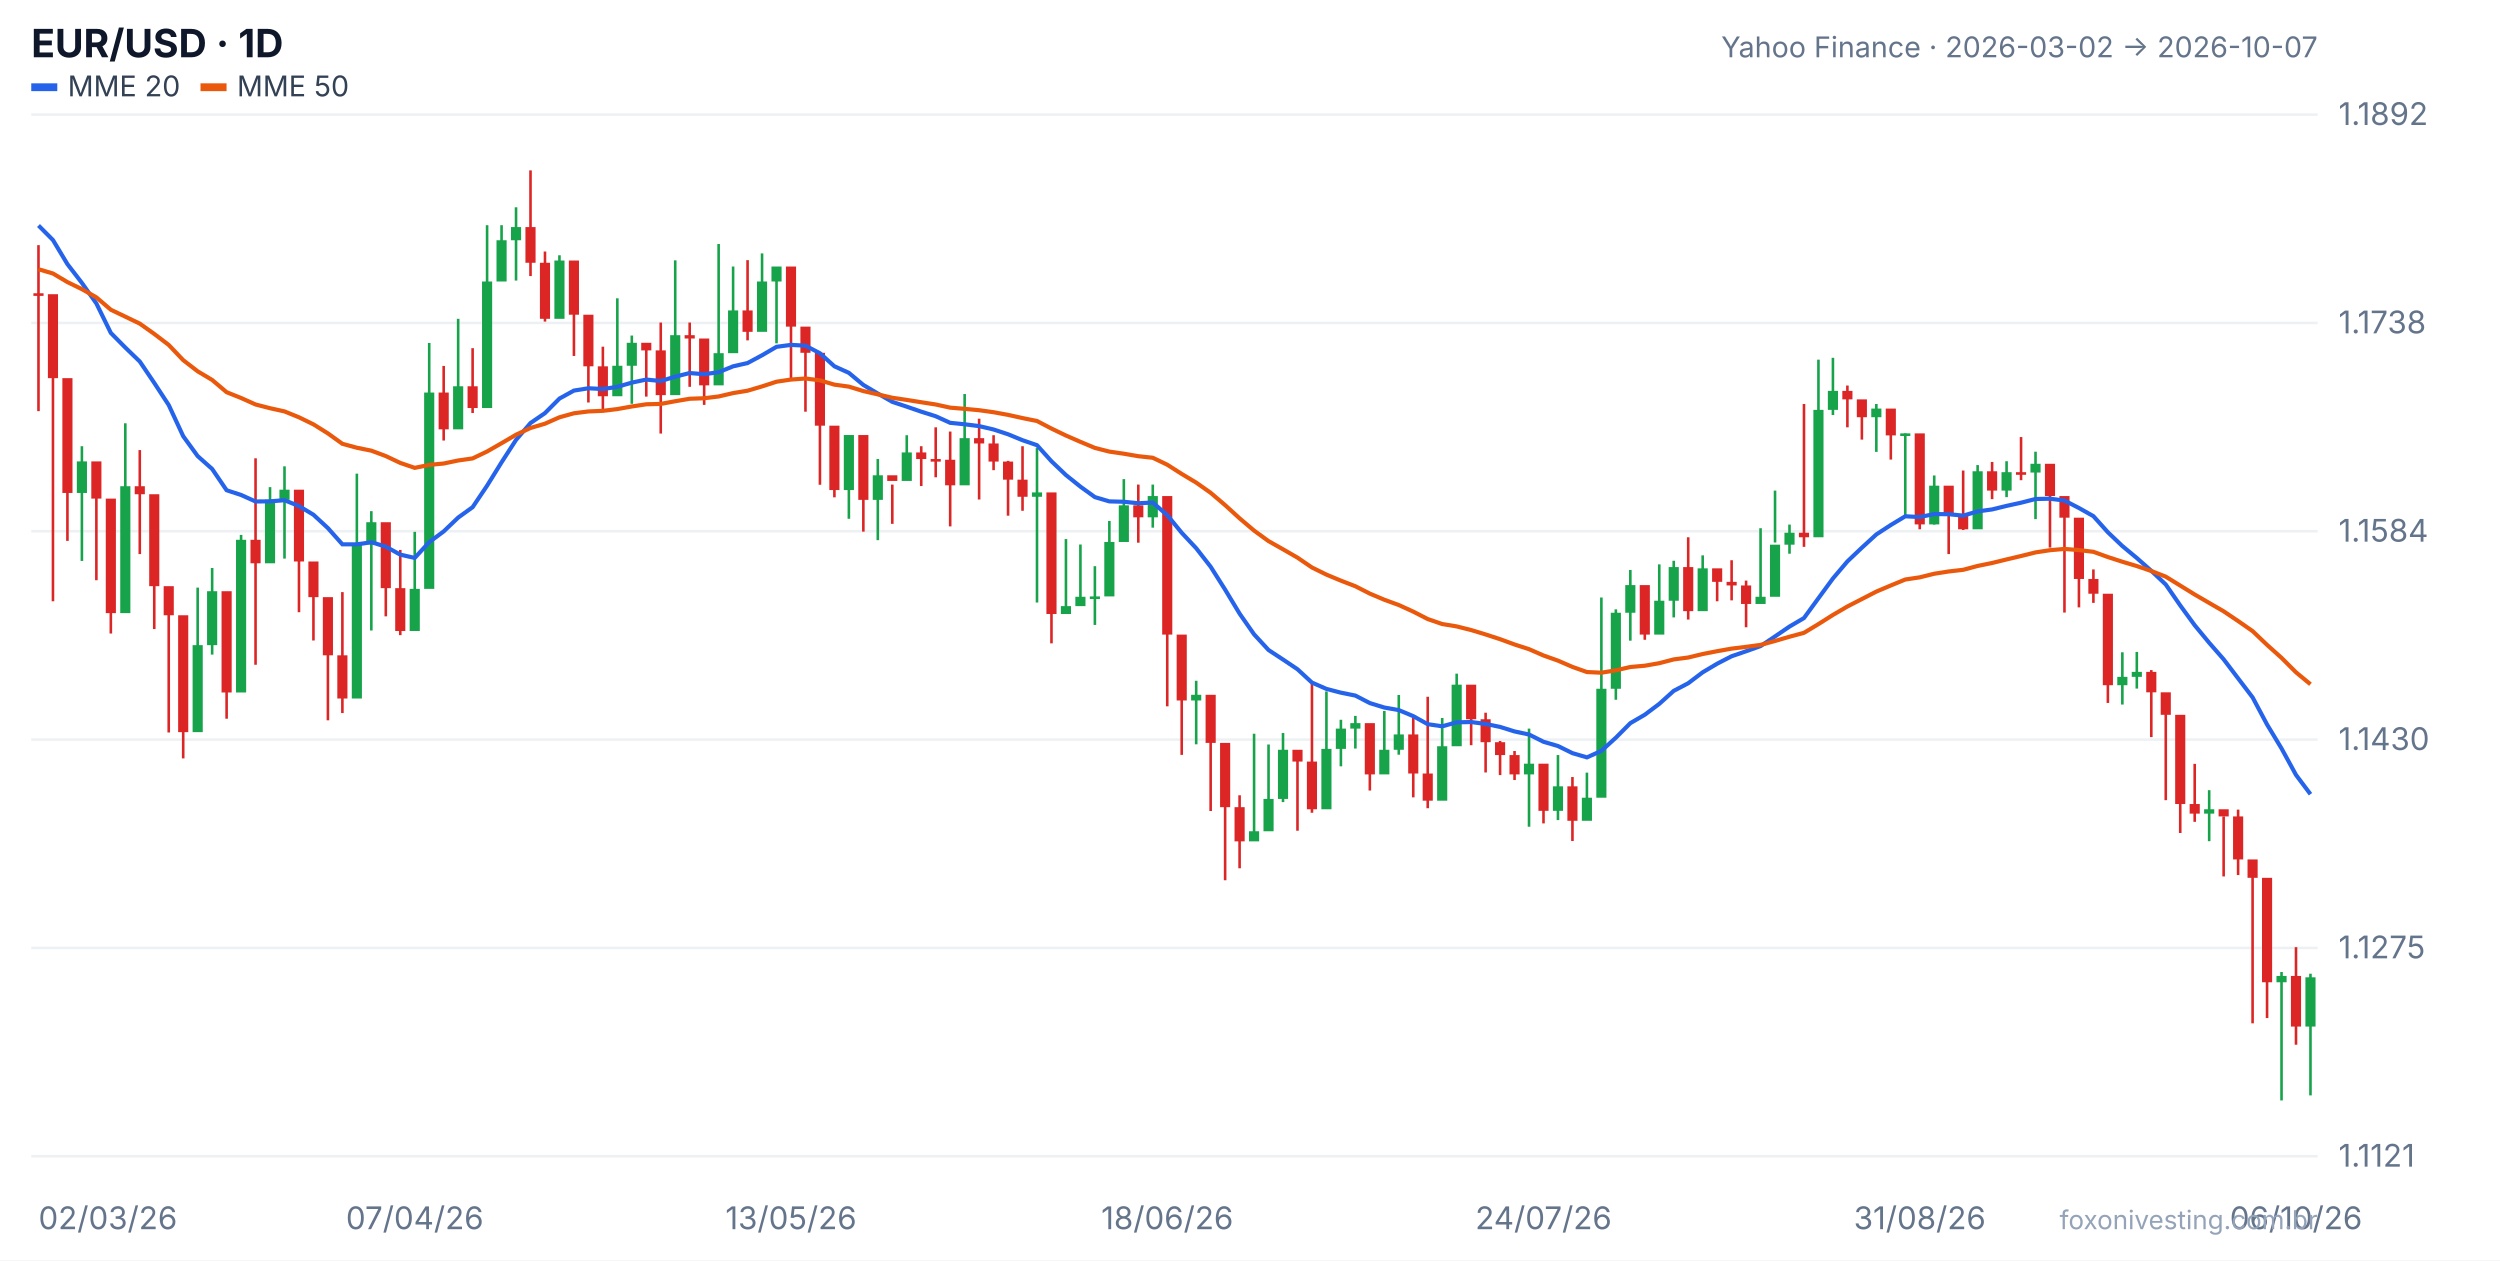
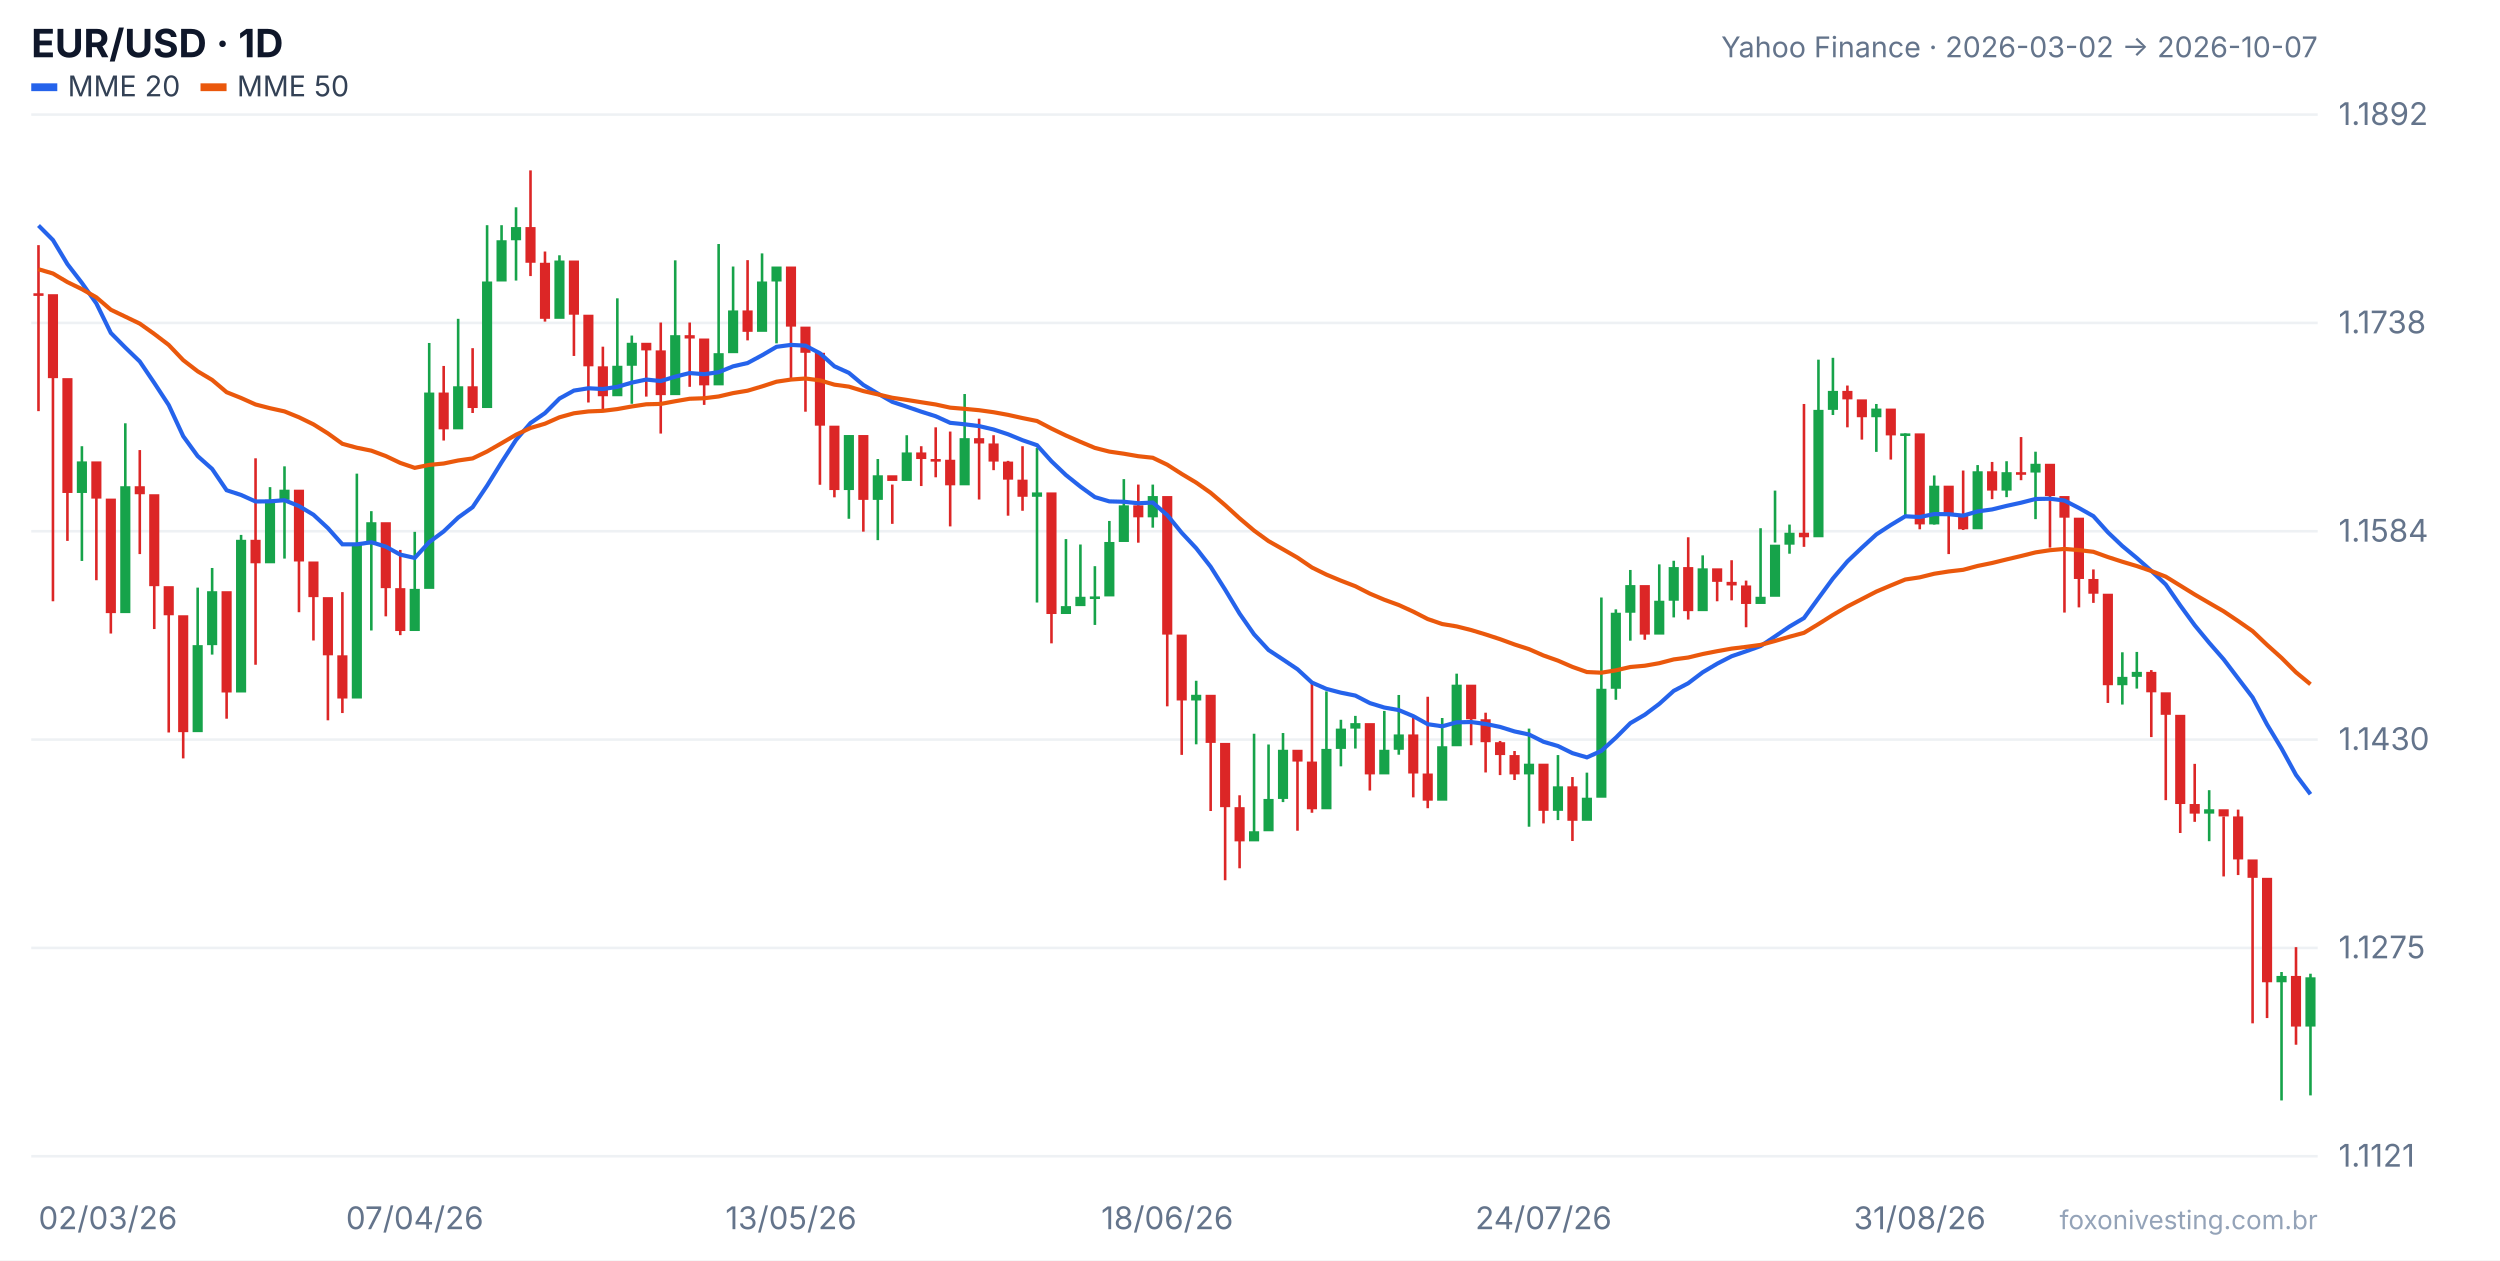
<svg xmlns="http://www.w3.org/2000/svg" viewBox="0 0 960 484" font-family="Inter,system-ui,sans-serif" font-size="12" role="img">
  <rect width="960" height="484" fill="#ffffff" />
  <text x="12" y="22" font-size="15" font-weight="700" fill="#0f172a">EUR/USD · 1D</text>
  <text x="890" y="22" font-size="11" fill="#64748b" text-anchor="end">Yahoo Finance · 2026-03-02 → 2026-10-07</text>
  <line x1="12" x2="890" y1="444" y2="444" stroke="#eef1f4" />
  <text x="898" y="448" fill="#64748b">1.1121</text>
  <line x1="12" x2="890" y1="364" y2="364" stroke="#eef1f4" />
  <text x="898" y="368" fill="#64748b">1.1275</text>
  <line x1="12" x2="890" y1="284" y2="284" stroke="#eef1f4" />
  <text x="898" y="288" fill="#64748b">1.1430</text>
  <line x1="12" x2="890" y1="204" y2="204" stroke="#eef1f4" />
  <text x="898" y="208" fill="#64748b">1.1584</text>
  <line x1="12" x2="890" y1="124" y2="124" stroke="#eef1f4" />
  <text x="898" y="128" fill="#64748b">1.1738</text>
  <line x1="12" x2="890" y1="44" y2="44" stroke="#eef1f4" />
  <text x="898" y="48" fill="#64748b">1.1892</text>
  <text x="14.778" y="472" fill="#64748b" text-anchor="start">02/03/26</text>
  <text x="159.259" y="472" fill="#64748b" text-anchor="middle">07/04/26</text>
  <text x="303.741" y="472" fill="#64748b" text-anchor="middle">13/05/26</text>
  <text x="448.222" y="472" fill="#64748b" text-anchor="middle">18/06/26</text>
  <text x="592.703" y="472" fill="#64748b" text-anchor="middle">24/07/26</text>
  <text x="737.184" y="472" fill="#64748b" text-anchor="middle">31/08/26</text>
-   <text x="881.665" y="472" fill="#64748b" text-anchor="middle">06/10/26</text>
  <line x1="14.778" x2="14.778" y1="94.131" y2="157.883" stroke="#dc2626" />
  <rect x="12.834" y="112.616" width="3.89" height="1" fill="#dc2626" />
  <line x1="20.335" x2="20.335" y1="140.099" y2="230.889" stroke="#dc2626" />
  <rect x="18.391" y="112.974" width="3.89" height="32.237" fill="#dc2626" />
  <line x1="25.892" x2="25.892" y1="167.194" y2="207.7" stroke="#dc2626" />
  <rect x="23.947" y="145.211" width="3.89" height="44.088" fill="#dc2626" />
  <line x1="31.449" x2="31.449" y1="171.347" y2="215.403" stroke="#16a34a" />
  <rect x="29.504" y="177.179" width="3.89" height="12.119" fill="#16a34a" />
  <line x1="37.006" x2="37.006" y1="183.981" y2="222.81" stroke="#dc2626" />
  <rect x="35.061" y="177.179" width="3.89" height="14.286" fill="#dc2626" />
  <line x1="42.563" x2="42.563" y1="198.932" y2="243.274" stroke="#dc2626" />
  <rect x="40.618" y="191.465" width="3.89" height="43.971" fill="#dc2626" />
  <line x1="48.12" x2="48.12" y1="162.542" y2="191.256" stroke="#16a34a" />
  <rect x="46.175" y="186.711" width="3.89" height="48.725" fill="#16a34a" />
  <line x1="53.677" x2="53.677" y1="172.824" y2="212.768" stroke="#dc2626" />
  <rect x="51.732" y="186.711" width="3.89" height="3.077" fill="#dc2626" />
  <line x1="59.234" x2="59.234" y1="212.56" y2="241.557" stroke="#dc2626" />
  <rect x="57.289" y="189.788" width="3.89" height="35.303" fill="#dc2626" />
  <line x1="64.791" x2="64.791" y1="232.336" y2="281.278" stroke="#dc2626" />
  <rect x="62.846" y="225.091" width="3.89" height="11.171" fill="#dc2626" />
  <line x1="70.348" x2="70.348" y1="246.843" y2="291.227" stroke="#dc2626" />
  <rect x="68.403" y="236.262" width="3.89" height="44.881" fill="#dc2626" />
  <line x1="75.905" x2="75.905" y1="225.643" y2="264.622" stroke="#16a34a" />
  <rect x="73.96" y="247.734" width="3.89" height="33.408" fill="#16a34a" />
  <line x1="81.462" x2="81.462" y1="218.105" y2="251.366" stroke="#16a34a" />
  <rect x="79.517" y="227.025" width="3.89" height="20.71" fill="#16a34a" />
  <line x1="87.019" x2="87.019" y1="228.544" y2="275.985" stroke="#dc2626" />
  <rect x="85.074" y="227.025" width="3.89" height="38.892" fill="#dc2626" />
  <line x1="92.576" x2="92.576" y1="205.406" y2="233.783" stroke="#16a34a" />
  <rect x="90.631" y="207.283" width="3.89" height="58.634" fill="#16a34a" />
  <line x1="98.133" x2="98.133" y1="175.986" y2="255.267" stroke="#dc2626" />
  <rect x="96.188" y="207.283" width="3.89" height="9.021" fill="#dc2626" />
  <line x1="103.69" x2="103.69" y1="187.061" y2="211.588" stroke="#16a34a" />
  <rect x="101.745" y="191.954" width="3.89" height="24.35" fill="#16a34a" />
  <line x1="109.247" x2="109.247" y1="179.074" y2="214.502" stroke="#16a34a" />
  <rect x="107.302" y="188.04" width="3.89" height="3.914" fill="#16a34a" />
  <line x1="114.804" x2="114.804" y1="209.089" y2="235.092" stroke="#dc2626" />
  <rect x="112.859" y="188.04" width="3.89" height="27.571" fill="#dc2626" />
  <line x1="120.361" x2="120.361" y1="222.949" y2="245.951" stroke="#dc2626" />
  <rect x="118.416" y="215.611" width="3.89" height="13.691" fill="#dc2626" />
  <line x1="125.918" x2="125.918" y1="235.367" y2="276.597" stroke="#dc2626" />
  <rect x="123.973" y="229.302" width="3.89" height="22.338" fill="#dc2626" />
  <line x1="131.475" x2="131.475" y1="227.37" y2="273.812" stroke="#dc2626" />
  <rect x="129.53" y="251.64" width="3.89" height="16.593" fill="#dc2626" />
  <line x1="137.032" x2="137.032" y1="181.878" y2="218.521" stroke="#16a34a" />
  <rect x="135.087" y="209.02" width="3.89" height="59.213" fill="#16a34a" />
  <line x1="142.589" x2="142.589" y1="196.282" y2="242.107" stroke="#16a34a" />
  <rect x="140.644" y="200.534" width="3.89" height="8.486" fill="#16a34a" />
  <line x1="148.146" x2="148.146" y1="222.257" y2="236.675" stroke="#dc2626" />
  <rect x="146.201" y="200.534" width="3.89" height="25.316" fill="#dc2626" />
  <line x1="153.703" x2="153.703" y1="211.172" y2="243.892" stroke="#dc2626" />
  <rect x="151.758" y="225.851" width="3.89" height="16.462" fill="#dc2626" />
  <line x1="159.259" x2="159.259" y1="204.224" y2="234.403" stroke="#16a34a" />
  <rect x="157.315" y="226.127" width="3.89" height="16.185" fill="#16a34a" />
  <line x1="164.816" x2="164.816" y1="131.702" y2="160.99" stroke="#16a34a" />
  <rect x="162.872" y="150.739" width="3.89" height="75.388" fill="#16a34a" />
  <line x1="170.373" x2="170.373" y1="140.525" y2="169.166" stroke="#dc2626" />
  <rect x="168.428" y="150.739" width="3.89" height="14.13" fill="#dc2626" />
  <line x1="175.93" x2="175.93" y1="122.424" y2="155.127" stroke="#16a34a" />
  <rect x="173.985" y="148.331" width="3.89" height="16.538" fill="#16a34a" />
  <line x1="181.487" x2="181.487" y1="133.697" y2="158.59" stroke="#dc2626" />
  <rect x="179.542" y="148.331" width="3.89" height="8.351" fill="#dc2626" />
  <line x1="187.044" x2="187.044" y1="86.474" y2="114.265" stroke="#16a34a" />
  <rect x="185.099" y="108.095" width="3.89" height="48.587" fill="#16a34a" />
  <line x1="192.601" x2="192.601" y1="86.474" y2="105.437" stroke="#16a34a" />
  <rect x="190.656" y="92.255" width="3.89" height="15.84" fill="#16a34a" />
  <line x1="198.158" x2="198.158" y1="79.596" y2="107.736" stroke="#16a34a" />
  <rect x="196.213" y="87.198" width="3.89" height="5.057" fill="#16a34a" />
  <line x1="203.715" x2="203.715" y1="65.429" y2="106.012" stroke="#dc2626" />
  <rect x="201.77" y="87.198" width="3.89" height="13.707" fill="#dc2626" />
  <line x1="209.272" x2="209.272" y1="96.583" y2="123.496" stroke="#dc2626" />
  <rect x="207.327" y="100.905" width="3.89" height="21.519" fill="#dc2626" />
  <line x1="214.829" x2="214.829" y1="98.025" y2="121.424" stroke="#16a34a" />
  <rect x="212.884" y="100.041" width="3.89" height="22.383" fill="#16a34a" />
  <line x1="220.386" x2="220.386" y1="112.114" y2="136.686" stroke="#dc2626" />
  <rect x="218.441" y="100.041" width="3.89" height="20.81" fill="#dc2626" />
  <line x1="225.943" x2="225.943" y1="135.263" y2="154.561" stroke="#dc2626" />
  <rect x="223.998" y="120.851" width="3.89" height="19.816" fill="#dc2626" />
  <line x1="231.5" x2="231.5" y1="133.127" y2="157.671" stroke="#dc2626" />
  <rect x="229.555" y="140.668" width="3.89" height="11.488" fill="#dc2626" />
  <line x1="237.057" x2="237.057" y1="114.552" y2="140.738" stroke="#16a34a" />
  <rect x="235.112" y="140.454" width="3.89" height="11.702" fill="#16a34a" />
  <line x1="242.614" x2="242.614" y1="128.85" y2="155.056" stroke="#16a34a" />
  <rect x="240.669" y="131.631" width="3.89" height="8.824" fill="#16a34a" />
  <line x1="248.171" x2="248.171" y1="132.414" y2="152.297" stroke="#dc2626" />
  <rect x="246.226" y="131.631" width="3.89" height="2.92" fill="#dc2626" />
  <line x1="253.728" x2="253.728" y1="123.853" y2="166.49" stroke="#dc2626" />
  <rect x="251.783" y="134.551" width="3.89" height="17.18" fill="#dc2626" />
  <line x1="259.285" x2="259.285" y1="99.969" y2="133.768" stroke="#16a34a" />
  <rect x="257.34" y="128.708" width="3.89" height="23.023" fill="#16a34a" />
  <line x1="264.842" x2="264.842" y1="123.853" y2="148.543" stroke="#dc2626" />
  <rect x="262.897" y="128.708" width="3.89" height="1.284" fill="#dc2626" />
  <line x1="270.399" x2="270.399" y1="135.263" y2="155.481" stroke="#dc2626" />
  <rect x="268.454" y="129.991" width="3.89" height="17.985" fill="#dc2626" />
  <line x1="275.956" x2="275.956" y1="93.699" y2="137.255" stroke="#16a34a" />
  <rect x="274.011" y="135.619" width="3.89" height="12.357" fill="#16a34a" />
  <line x1="281.513" x2="281.513" y1="102.345" y2="119.564" stroke="#16a34a" />
  <rect x="279.568" y="119.206" width="3.89" height="16.413" fill="#16a34a" />
  <line x1="287.07" x2="287.07" y1="99.897" y2="130.704" stroke="#dc2626" />
  <rect x="285.125" y="119.206" width="3.89" height="8.217" fill="#dc2626" />
  <line x1="292.627" x2="292.627" y1="97.304" y2="118.204" stroke="#16a34a" />
  <rect x="290.682" y="108.095" width="3.89" height="19.328" fill="#16a34a" />
  <line x1="298.184" x2="298.184" y1="103.064" y2="131.844" stroke="#16a34a" />
  <rect x="296.239" y="102.345" width="3.89" height="5.75" fill="#16a34a" />
  <line x1="303.741" x2="303.741" y1="121.709" y2="145.708" stroke="#dc2626" />
  <rect x="301.796" y="102.345" width="3.89" height="23.079" fill="#dc2626" />
  <line x1="309.297" x2="309.297" y1="132.628" y2="158.095" stroke="#dc2626" />
  <rect x="307.353" y="125.424" width="3.89" height="10.052" fill="#dc2626" />
  <line x1="314.854" x2="314.854" y1="162.189" y2="186.151" stroke="#dc2626" />
  <rect x="312.909" y="135.476" width="3.89" height="27.983" fill="#dc2626" />
  <line x1="320.411" x2="320.411" y1="165.01" y2="190.976" stroke="#dc2626" />
  <rect x="318.466" y="163.459" width="3.89" height="24.721" fill="#dc2626" />
  <line x1="325.968" x2="325.968" y1="167.124" y2="199.21" stroke="#16a34a" />
  <rect x="324.023" y="167.054" width="3.89" height="21.126" fill="#16a34a" />
  <line x1="331.525" x2="331.525" y1="172.753" y2="204.154" stroke="#dc2626" />
  <rect x="329.58" y="167.054" width="3.89" height="24.9" fill="#dc2626" />
  <line x1="337.082" x2="337.082" y1="176.266" y2="207.422" stroke="#16a34a" />
  <rect x="335.137" y="182.509" width="3.89" height="9.445" fill="#16a34a" />
  <line x1="342.639" x2="342.639" y1="186.081" y2="201.161" stroke="#dc2626" />
  <rect x="340.694" y="182.509" width="3.89" height="2.171" fill="#dc2626" />
  <line x1="348.196" x2="348.196" y1="167.124" y2="179.916" stroke="#16a34a" />
  <rect x="346.251" y="173.737" width="3.89" height="10.943" fill="#16a34a" />
  <line x1="353.753" x2="353.753" y1="171.347" y2="186.64" stroke="#dc2626" />
  <rect x="351.808" y="173.737" width="3.89" height="2.529" fill="#dc2626" />
  <line x1="359.31" x2="359.31" y1="164.094" y2="183.28" stroke="#dc2626" />
  <rect x="357.365" y="176.266" width="3.89" height="1" fill="#dc2626" />
  <line x1="364.867" x2="364.867" y1="165.715" y2="202.135" stroke="#dc2626" />
  <rect x="362.922" y="176.547" width="3.89" height="9.814" fill="#dc2626" />
  <line x1="370.424" x2="370.424" y1="151.306" y2="182.228" stroke="#16a34a" />
  <rect x="368.479" y="168.251" width="3.89" height="18.11" fill="#16a34a" />
  <line x1="375.981" x2="375.981" y1="160.778" y2="191.814" stroke="#dc2626" />
  <rect x="374.036" y="168.251" width="3.89" height="2.041" fill="#dc2626" />
  <line x1="381.538" x2="381.538" y1="167.124" y2="180.547" stroke="#dc2626" />
  <rect x="379.593" y="170.292" width="3.89" height="6.957" fill="#dc2626" />
  <line x1="387.095" x2="387.095" y1="176.968" y2="198.025" stroke="#dc2626" />
  <rect x="385.15" y="177.249" width="3.89" height="6.941" fill="#dc2626" />
  <line x1="392.652" x2="392.652" y1="171.347" y2="196.142" stroke="#dc2626" />
  <rect x="390.707" y="184.19" width="3.89" height="6.576" fill="#dc2626" />
  <line x1="398.209" x2="398.209" y1="172.05" y2="231.371" stroke="#16a34a" />
  <rect x="396.264" y="189.089" width="3.89" height="1.678" fill="#16a34a" />
  <line x1="403.766" x2="403.766" y1="219.351" y2="247.048" stroke="#dc2626" />
  <rect x="401.821" y="189.089" width="3.89" height="46.692" fill="#dc2626" />
  <line x1="409.323" x2="409.323" y1="207.004" y2="233.025" stroke="#16a34a" />
  <rect x="407.378" y="232.75" width="3.89" height="3.03" fill="#16a34a" />
  <line x1="414.88" x2="414.88" y1="209.089" y2="229.854" stroke="#16a34a" />
  <rect x="412.935" y="229.164" width="3.89" height="3.586" fill="#16a34a" />
  <line x1="420.437" x2="420.437" y1="217.412" y2="239.976" stroke="#16a34a" />
  <rect x="418.492" y="229.026" width="3.89" height="1" fill="#16a34a" />
  <line x1="425.994" x2="425.994" y1="200.046" y2="217.412" stroke="#16a34a" />
  <rect x="424.049" y="208.117" width="3.89" height="20.909" fill="#16a34a" />
  <line x1="431.551" x2="431.551" y1="183.981" y2="198.443" stroke="#16a34a" />
  <rect x="429.606" y="194.049" width="3.89" height="14.068" fill="#16a34a" />
  <line x1="437.108" x2="437.108" y1="186.081" y2="208.394" stroke="#dc2626" />
  <rect x="435.163" y="194.049" width="3.89" height="4.604" fill="#dc2626" />
  <line x1="442.665" x2="442.665" y1="186.081" y2="202.623" stroke="#16a34a" />
  <rect x="440.72" y="190.487" width="3.89" height="8.166" fill="#16a34a" />
  <line x1="448.222" x2="448.222" y1="231.923" y2="271.228" stroke="#dc2626" />
  <rect x="446.277" y="190.487" width="3.89" height="53.199" fill="#dc2626" />
  <line x1="453.778" x2="453.778" y1="260.05" y2="289.876" stroke="#dc2626" />
  <rect x="451.834" y="243.686" width="3.89" height="25.296" fill="#dc2626" />
  <line x1="459.335" x2="459.335" y1="261.416" y2="285.817" stroke="#16a34a" />
  <rect x="457.391" y="266.802" width="3.89" height="2.179" fill="#16a34a" />
  <line x1="464.892" x2="464.892" y1="279.108" y2="311.429" stroke="#dc2626" />
  <rect x="462.947" y="266.802" width="3.89" height="18.473" fill="#dc2626" />
  <line x1="470.449" x2="470.449" y1="307.467" y2="338.017" stroke="#dc2626" />
  <rect x="468.504" y="285.275" width="3.89" height="24.676" fill="#dc2626" />
  <line x1="476.006" x2="476.006" y1="305.383" y2="333.425" stroke="#dc2626" />
  <rect x="474.061" y="309.952" width="3.89" height="13.131" fill="#dc2626" />
  <line x1="481.563" x2="481.563" y1="281.753" y2="322.749" stroke="#16a34a" />
  <rect x="479.618" y="319.203" width="3.89" height="3.879" fill="#16a34a" />
  <line x1="487.12" x2="487.12" y1="285.885" y2="308.81" stroke="#16a34a" />
  <rect x="485.175" y="306.795" width="3.89" height="12.409" fill="#16a34a" />
  <line x1="492.677" x2="492.677" y1="281.481" y2="308.004" stroke="#16a34a" />
  <rect x="490.732" y="287.915" width="3.89" height="18.879" fill="#16a34a" />
  <line x1="498.234" x2="498.234" y1="290.619" y2="319.002" stroke="#dc2626" />
  <rect x="496.289" y="287.915" width="3.89" height="4.528" fill="#dc2626" />
  <line x1="503.791" x2="503.791" y1="262.166" y2="312.1" stroke="#dc2626" />
  <rect x="501.846" y="292.443" width="3.89" height="18.315" fill="#dc2626" />
  <line x1="509.348" x2="509.348" y1="265.508" y2="288.389" stroke="#16a34a" />
  <rect x="507.403" y="287.577" width="3.89" height="23.181" fill="#16a34a" />
  <line x1="514.905" x2="514.905" y1="276.393" y2="294.267" stroke="#16a34a" />
  <rect x="512.96" y="279.787" width="3.89" height="7.79" fill="#16a34a" />
  <line x1="520.462" x2="520.462" y1="274.899" y2="287.441" stroke="#16a34a" />
  <rect x="518.517" y="277.683" width="3.89" height="2.103" fill="#16a34a" />
  <line x1="526.019" x2="526.019" y1="282.498" y2="303.567" stroke="#dc2626" />
  <rect x="524.074" y="277.683" width="3.89" height="19.687" fill="#dc2626" />
  <line x1="531.576" x2="531.576" y1="272.996" y2="288.321" stroke="#16a34a" />
  <rect x="529.631" y="287.915" width="3.89" height="9.455" fill="#16a34a" />
  <line x1="537.133" x2="537.133" y1="266.87" y2="289.808" stroke="#16a34a" />
  <rect x="535.188" y="282.024" width="3.89" height="5.891" fill="#16a34a" />
  <line x1="542.69" x2="542.69" y1="275.646" y2="306.189" stroke="#dc2626" />
  <rect x="540.745" y="282.024" width="3.89" height="15.008" fill="#dc2626" />
  <line x1="548.247" x2="548.247" y1="267.552" y2="310.355" stroke="#dc2626" />
  <rect x="546.302" y="297.032" width="3.89" height="10.435" fill="#dc2626" />
  <line x1="553.804" x2="553.804" y1="275.714" y2="295.953" stroke="#16a34a" />
  <rect x="551.859" y="286.561" width="3.89" height="20.906" fill="#16a34a" />
  <line x1="559.361" x2="559.361" y1="258.685" y2="279.447" stroke="#16a34a" />
  <rect x="557.416" y="262.917" width="3.89" height="23.645" fill="#16a34a" />
  <line x1="564.918" x2="564.918" y1="271.635" y2="286.156" stroke="#dc2626" />
  <rect x="562.973" y="262.917" width="3.89" height="13.273" fill="#dc2626" />
  <line x1="570.475" x2="570.475" y1="273.676" y2="296.628" stroke="#dc2626" />
  <rect x="568.53" y="276.189" width="3.89" height="8.815" fill="#dc2626" />
  <line x1="576.032" x2="576.032" y1="284.53" y2="297.639" stroke="#dc2626" />
  <rect x="574.087" y="285.004" width="3.89" height="4.939" fill="#dc2626" />
  <line x1="581.589" x2="581.589" y1="288.389" y2="299.526" stroke="#dc2626" />
  <rect x="579.644" y="289.944" width="3.89" height="7.426" fill="#dc2626" />
  <line x1="587.146" x2="587.146" y1="279.787" y2="317.462" stroke="#16a34a" />
  <rect x="585.201" y="293.254" width="3.89" height="4.116" fill="#16a34a" />
  <line x1="592.703" x2="592.703" y1="299.392" y2="316.189" stroke="#dc2626" />
  <rect x="590.758" y="293.254" width="3.89" height="18.107" fill="#dc2626" />
  <line x1="598.259" x2="598.259" y1="289.944" y2="314.916" stroke="#16a34a" />
  <rect x="596.315" y="301.951" width="3.89" height="9.41" fill="#16a34a" />
  <line x1="603.816" x2="603.816" y1="298.381" y2="322.949" stroke="#dc2626" />
  <rect x="601.872" y="301.951" width="3.89" height="13.233" fill="#dc2626" />
  <line x1="609.373" x2="609.373" y1="296.696" y2="311.831" stroke="#16a34a" />
  <rect x="607.428" y="306.324" width="3.89" height="8.86" fill="#16a34a" />
  <line x1="614.93" x2="614.93" y1="229.44" y2="281.007" stroke="#16a34a" />
  <rect x="612.985" y="264.485" width="3.89" height="41.839" fill="#16a34a" />
  <line x1="620.487" x2="620.487" y1="233.99" y2="268.709" stroke="#16a34a" />
  <rect x="618.542" y="235.298" width="3.89" height="29.187" fill="#16a34a" />
  <line x1="626.044" x2="626.044" y1="218.866" y2="246.02" stroke="#16a34a" />
  <rect x="624.099" y="224.676" width="3.89" height="10.622" fill="#16a34a" />
  <line x1="631.601" x2="631.601" y1="231.233" y2="245.677" stroke="#dc2626" />
  <rect x="629.656" y="224.676" width="3.89" height="19.01" fill="#dc2626" />
  <line x1="637.158" x2="637.158" y1="216.72" y2="233.232" stroke="#16a34a" />
  <rect x="635.213" y="230.682" width="3.89" height="13.004" fill="#16a34a" />
  <line x1="642.715" x2="642.715" y1="215.334" y2="237.088" stroke="#16a34a" />
  <rect x="640.77" y="217.759" width="3.89" height="12.924" fill="#16a34a" />
  <line x1="648.272" x2="648.272" y1="206.31" y2="237.914" stroke="#dc2626" />
  <rect x="646.327" y="217.759" width="3.89" height="16.92" fill="#dc2626" />
  <line x1="653.829" x2="653.829" y1="213.254" y2="224.4" stroke="#16a34a" />
  <rect x="651.884" y="218.244" width="3.89" height="16.435" fill="#16a34a" />
  <line x1="659.386" x2="659.386" y1="220.181" y2="230.889" stroke="#dc2626" />
  <rect x="657.441" y="218.244" width="3.89" height="5.188" fill="#dc2626" />
  <line x1="664.943" x2="664.943" y1="215.126" y2="230.544" stroke="#dc2626" />
  <rect x="662.998" y="223.432" width="3.89" height="1.383" fill="#dc2626" />
  <line x1="670.5" x2="670.5" y1="222.949" y2="240.87" stroke="#dc2626" />
  <rect x="668.555" y="224.815" width="3.89" height="7.108" fill="#dc2626" />
  <line x1="676.057" x2="676.057" y1="202.832" y2="230.613" stroke="#16a34a" />
  <rect x="674.112" y="229.164" width="3.89" height="2.759" fill="#16a34a" />
  <line x1="681.614" x2="681.614" y1="188.39" y2="208.325" stroke="#16a34a" />
  <rect x="679.669" y="209.158" width="3.89" height="20.006" fill="#16a34a" />
  <line x1="687.171" x2="687.171" y1="201.439" y2="212.63" stroke="#16a34a" />
  <rect x="685.226" y="204.571" width="3.89" height="4.587" fill="#16a34a" />
  <line x1="692.728" x2="692.728" y1="155.127" y2="209.992" stroke="#dc2626" />
  <rect x="690.783" y="204.571" width="3.89" height="1.739" fill="#dc2626" />
  <line x1="698.285" x2="698.285" y1="138.109" y2="159.226" stroke="#16a34a" />
  <rect x="696.34" y="157.389" width="3.89" height="48.921" fill="#16a34a" />
  <line x1="703.842" x2="703.842" y1="137.397" y2="159.367" stroke="#16a34a" />
  <rect x="701.897" y="150.102" width="3.89" height="7.287" fill="#16a34a" />
  <line x1="709.399" x2="709.399" y1="148.048" y2="164.094" stroke="#dc2626" />
  <rect x="707.454" y="150.102" width="3.89" height="3.257" fill="#dc2626" />
  <line x1="714.956" x2="714.956" y1="156.541" y2="168.814" stroke="#dc2626" />
  <rect x="713.011" y="153.359" width="3.89" height="6.855" fill="#dc2626" />
  <line x1="720.513" x2="720.513" y1="155.127" y2="173.526" stroke="#16a34a" />
  <rect x="718.568" y="156.894" width="3.89" height="3.32" fill="#16a34a" />
  <line x1="726.07" x2="726.07" y1="163.601" y2="176.477" stroke="#dc2626" />
  <rect x="724.125" y="156.894" width="3.89" height="10.3" fill="#dc2626" />
  <line x1="731.627" x2="731.627" y1="166.42" y2="197.956" stroke="#16a34a" />
  <rect x="729.682" y="166.42" width="3.89" height="1" fill="#16a34a" />
  <line x1="737.184" x2="737.184" y1="183.981" y2="203.25" stroke="#dc2626" />
  <rect x="735.239" y="166.42" width="3.89" height="34.95" fill="#dc2626" />
  <line x1="742.741" x2="742.741" y1="182.579" y2="201.439" stroke="#16a34a" />
  <rect x="740.796" y="186.501" width="3.89" height="14.869" fill="#16a34a" />
  <line x1="748.297" x2="748.297" y1="193.141" y2="212.768" stroke="#dc2626" />
  <rect x="746.353" y="186.501" width="3.89" height="11.455" fill="#dc2626" />
  <line x1="753.854" x2="753.854" y1="180.686" y2="203.528" stroke="#dc2626" />
  <rect x="751.909" y="197.956" width="3.89" height="5.294" fill="#dc2626" />
  <line x1="759.411" x2="759.411" y1="178.582" y2="202.205" stroke="#16a34a" />
  <rect x="757.466" y="180.967" width="3.89" height="22.283" fill="#16a34a" />
  <line x1="764.968" x2="764.968" y1="177.389" y2="191.675" stroke="#dc2626" />
  <rect x="763.023" y="180.967" width="3.89" height="7.423" fill="#dc2626" />
  <line x1="770.525" x2="770.525" y1="177.109" y2="190.906" stroke="#16a34a" />
  <rect x="768.58" y="181.317" width="3.89" height="7.072" fill="#16a34a" />
  <line x1="776.082" x2="776.082" y1="167.828" y2="184.4" stroke="#dc2626" />
  <rect x="774.137" y="181.317" width="3.89" height="1" fill="#dc2626" />
  <line x1="781.639" x2="781.639" y1="173.456" y2="199.35" stroke="#16a34a" />
  <rect x="779.694" y="178.092" width="3.89" height="3.366" fill="#16a34a" />
  <line x1="787.196" x2="787.196" y1="185.381" y2="210.27" stroke="#dc2626" />
  <rect x="785.251" y="178.092" width="3.89" height="12.395" fill="#dc2626" />
  <line x1="792.753" x2="792.753" y1="197.956" y2="235.229" stroke="#dc2626" />
  <rect x="790.808" y="190.487" width="3.89" height="8.305" fill="#dc2626" />
  <line x1="798.31" x2="798.31" y1="220.181" y2="233.232" stroke="#dc2626" />
  <rect x="796.365" y="198.792" width="3.89" height="23.534" fill="#dc2626" />
  <line x1="803.867" x2="803.867" y1="218.659" y2="231.509" stroke="#dc2626" />
  <rect x="801.922" y="222.326" width="3.89" height="5.665" fill="#dc2626" />
  <line x1="809.424" x2="809.424" y1="248.625" y2="269.935" stroke="#dc2626" />
  <rect x="807.479" y="227.991" width="3.89" height="35.131" fill="#dc2626" />
  <line x1="814.981" x2="814.981" y1="250.476" y2="270.547" stroke="#16a34a" />
  <rect x="813.036" y="259.914" width="3.89" height="3.208" fill="#16a34a" />
  <line x1="820.538" x2="820.538" y1="250.338" y2="264.417" stroke="#16a34a" />
  <rect x="818.593" y="258.002" width="3.89" height="1.912" fill="#16a34a" />
  <line x1="826.095" x2="826.095" y1="257.318" y2="283.04" stroke="#dc2626" />
  <rect x="824.15" y="258.002" width="3.89" height="7.847" fill="#dc2626" />
  <line x1="831.652" x2="831.652" y1="272.996" y2="307.265" stroke="#dc2626" />
  <rect x="829.707" y="265.849" width="3.89" height="8.642" fill="#dc2626" />
  <line x1="837.209" x2="837.209" y1="299.392" y2="319.872" stroke="#dc2626" />
  <rect x="835.264" y="274.491" width="3.89" height="34.253" fill="#dc2626" />
  <line x1="842.766" x2="842.766" y1="293.321" y2="315.586" stroke="#dc2626" />
  <rect x="840.821" y="308.743" width="3.89" height="3.692" fill="#dc2626" />
  <line x1="848.323" x2="848.323" y1="303.432" y2="323.016" stroke="#16a34a" />
  <rect x="846.378" y="310.758" width="3.89" height="1.677" fill="#16a34a" />
  <line x1="853.88" x2="853.88" y1="313.508" y2="336.554" stroke="#dc2626" />
  <rect x="851.935" y="310.758" width="3.89" height="2.75" fill="#dc2626" />
  <line x1="859.437" x2="859.437" y1="310.892" y2="336.021" stroke="#dc2626" />
  <rect x="857.492" y="313.508" width="3.89" height="16.518" fill="#dc2626" />
  <line x1="864.994" x2="864.994" y1="330.892" y2="392.962" stroke="#dc2626" />
  <rect x="863.049" y="330.026" width="3.89" height="7.06" fill="#dc2626" />
  <line x1="870.551" x2="870.551" y1="358.826" y2="390.938" stroke="#dc2626" />
  <rect x="868.606" y="337.086" width="3.89" height="40.105" fill="#dc2626" />
  <line x1="876.108" x2="876.108" y1="373.251" y2="422.571" stroke="#16a34a" />
  <rect x="874.163" y="374.762" width="3.89" height="2.429" fill="#16a34a" />
  <line x1="881.665" x2="881.665" y1="363.708" y2="401.175" stroke="#dc2626" />
  <rect x="879.72" y="374.762" width="3.89" height="19.44" fill="#dc2626" />
  <line x1="887.222" x2="887.222" y1="373.908" y2="420.633" stroke="#16a34a" />
  <rect x="885.277" y="375.287" width="3.89" height="18.915" fill="#16a34a" />
  <polyline fill="none" stroke="#2563eb" stroke-width="1.6" points="14.778,86.598 20.335,92.18 25.892,101.429 31.449,108.644 37.006,116.531 42.563,127.856 48.12,133.461 53.677,138.825 59.234,147.041 64.791,155.538 70.348,167.501 75.905,175.142 81.462,180.083 87.019,188.258 92.576,190.07 98.133,192.568 103.69,192.51 109.247,192.084 114.804,194.325 120.361,197.656 125.918,202.797 131.475,209.029 137.032,209.028 142.589,208.219 148.146,209.899 153.703,212.986 159.259,214.237 164.816,208.19 170.373,204.064 175.93,198.756 181.487,194.749 187.044,186.496 192.601,177.521 198.158,168.919 203.715,162.441 209.272,158.63 214.829,153.05 220.386,149.984 225.943,149.096 231.5,149.388 237.057,148.537 242.614,146.927 248.171,145.748 253.728,146.318 259.285,144.641 264.842,143.246 270.399,143.696 275.956,142.927 281.513,140.668 287.07,139.406 292.627,136.424 298.184,133.179 303.741,132.44 309.297,132.729 314.854,135.656 320.411,140.658 325.968,143.172 331.525,147.818 337.082,151.122 342.639,154.318 348.196,156.167 353.753,158.082 359.31,159.84 364.867,162.366 370.424,162.926 375.981,163.628 381.538,164.925 387.095,166.76 392.652,169.046 398.209,170.955 403.766,177.129 409.323,182.426 414.88,186.877 420.437,190.892 425.994,192.532 431.551,192.677 437.108,193.246 442.665,192.983 448.222,197.812 453.778,204.59 459.335,210.515 464.892,217.635 470.449,226.427 476.006,235.632 481.563,243.591 487.12,249.611 492.677,253.259 498.234,256.991 503.791,262.111 509.348,264.537 514.905,265.989 520.462,267.103 526.019,269.985 531.576,271.693 537.133,272.677 542.69,274.996 548.247,278.089 553.804,278.896 559.361,277.374 564.918,277.261 570.475,277.999 576.032,279.136 581.589,280.873 587.146,282.052 592.703,284.843 598.259,286.473 603.816,289.207 609.373,290.837 614.93,288.328 620.487,283.277 626.044,277.696 631.601,274.457 637.158,270.288 642.715,265.285 648.272,262.37 653.829,258.168 659.386,254.86 664.943,251.998 670.5,250.086 676.057,248.094 681.614,244.385 687.171,240.594 692.728,237.329 698.285,229.715 703.842,222.133 709.399,215.583 714.956,210.31 720.513,205.223 726.07,201.601 731.627,198.25 737.184,198.547 742.741,197.4 748.297,197.453 753.854,198.005 759.411,196.382 764.968,195.621 770.525,194.259 776.082,193.04 781.639,191.616 787.196,191.509 792.753,192.202 798.31,195.071 803.867,198.206 809.424,204.389 814.981,209.677 820.538,214.279 826.095,219.191 831.652,224.457 837.209,232.485 842.766,240.099 848.323,246.828 853.88,253.179 859.437,260.498 864.994,267.792 870.551,278.211 876.108,287.406 881.665,297.577 887.222,304.978" />
  <polyline fill="none" stroke="#ea580c" stroke-width="1.6" points="14.778,103.389 20.335,105.029 25.892,108.334 31.449,111.034 37.006,114.188 42.563,118.943 48.12,121.6 53.677,124.274 59.234,128.228 64.791,132.465 70.348,138.295 75.905,142.587 81.462,145.898 87.019,150.605 92.576,152.828 98.133,155.317 103.69,156.754 109.247,157.98 114.804,160.24 120.361,162.949 125.918,166.427 131.475,170.419 137.032,171.933 142.589,173.055 148.146,175.125 153.703,177.76 159.259,179.657 164.816,178.523 170.373,177.987 175.93,176.824 181.487,176.034 187.044,173.37 192.601,170.189 198.158,166.935 203.715,164.345 209.272,162.701 214.829,160.244 220.386,158.699 225.943,157.992 231.5,157.763 237.057,157.084 242.614,156.086 248.171,155.242 253.728,155.104 259.285,154.069 264.842,153.125 270.399,152.923 275.956,152.244 281.513,150.949 287.07,150.026 292.627,148.382 298.184,146.576 303.741,145.747 309.297,145.344 314.854,146.054 320.411,147.706 325.968,148.465 331.525,150.171 337.082,151.439 342.639,152.742 348.196,153.566 353.753,154.456 359.31,155.322 364.867,156.539 370.424,156.999 375.981,157.52 381.538,158.294 387.095,159.309 392.652,160.543 398.209,161.662 403.766,164.569 409.323,167.243 414.88,169.671 420.437,171.999 425.994,173.415 431.551,174.224 437.108,175.182 442.665,175.782 448.222,178.445 453.778,181.996 459.335,185.321 464.892,189.241 470.449,193.975 476.006,199.038 481.563,203.75 487.12,207.791 492.677,210.933 498.234,214.13 503.791,217.919 509.348,220.651 514.905,222.97 520.462,225.116 526.019,227.949 531.576,230.301 537.133,232.329 542.69,234.866 548.247,237.713 553.804,239.629 559.361,240.542 564.918,241.94 570.475,243.629 576.032,245.445 581.589,247.482 587.146,249.277 592.703,251.711 598.259,253.681 603.816,256.093 609.373,258.063 614.93,258.315 620.487,257.412 626.044,256.129 631.601,255.641 637.158,254.662 642.715,253.215 648.272,252.488 653.829,251.145 659.386,250.058 664.943,249.068 670.5,248.396 676.057,247.642 681.614,246.132 687.171,244.503 692.728,243.005 698.285,239.647 703.842,236.136 709.399,232.89 714.956,230.04 720.513,227.171 726.07,224.819 731.627,222.529 737.184,221.699 742.741,220.319 748.297,219.442 753.854,218.807 759.411,217.323 764.968,216.188 770.525,214.821 776.082,213.512 781.639,212.123 787.196,211.275 792.753,210.785 798.31,211.238 803.867,211.895 809.424,213.904 814.981,215.708 820.538,217.367 826.095,219.268 831.652,221.434 837.209,224.857 842.766,228.292 848.323,231.526 853.88,234.741 859.437,238.478 864.994,242.345 870.551,247.633 876.108,252.618 881.665,258.17 887.222,262.763" />
  <rect x="12" y="32" width="10" height="3" fill="#2563eb" />
  <text x="26" y="37" font-size="11" fill="#334155">MME 20</text>
  <rect x="77" y="32" width="10" height="3" fill="#ea580c" />
  <text x="91" y="37" font-size="11" fill="#334155">MME 50</text>
  <text x="890" y="472" font-size="10" fill="#94a3b8" text-anchor="end">foxonivesting.com.br</text>
</svg>
